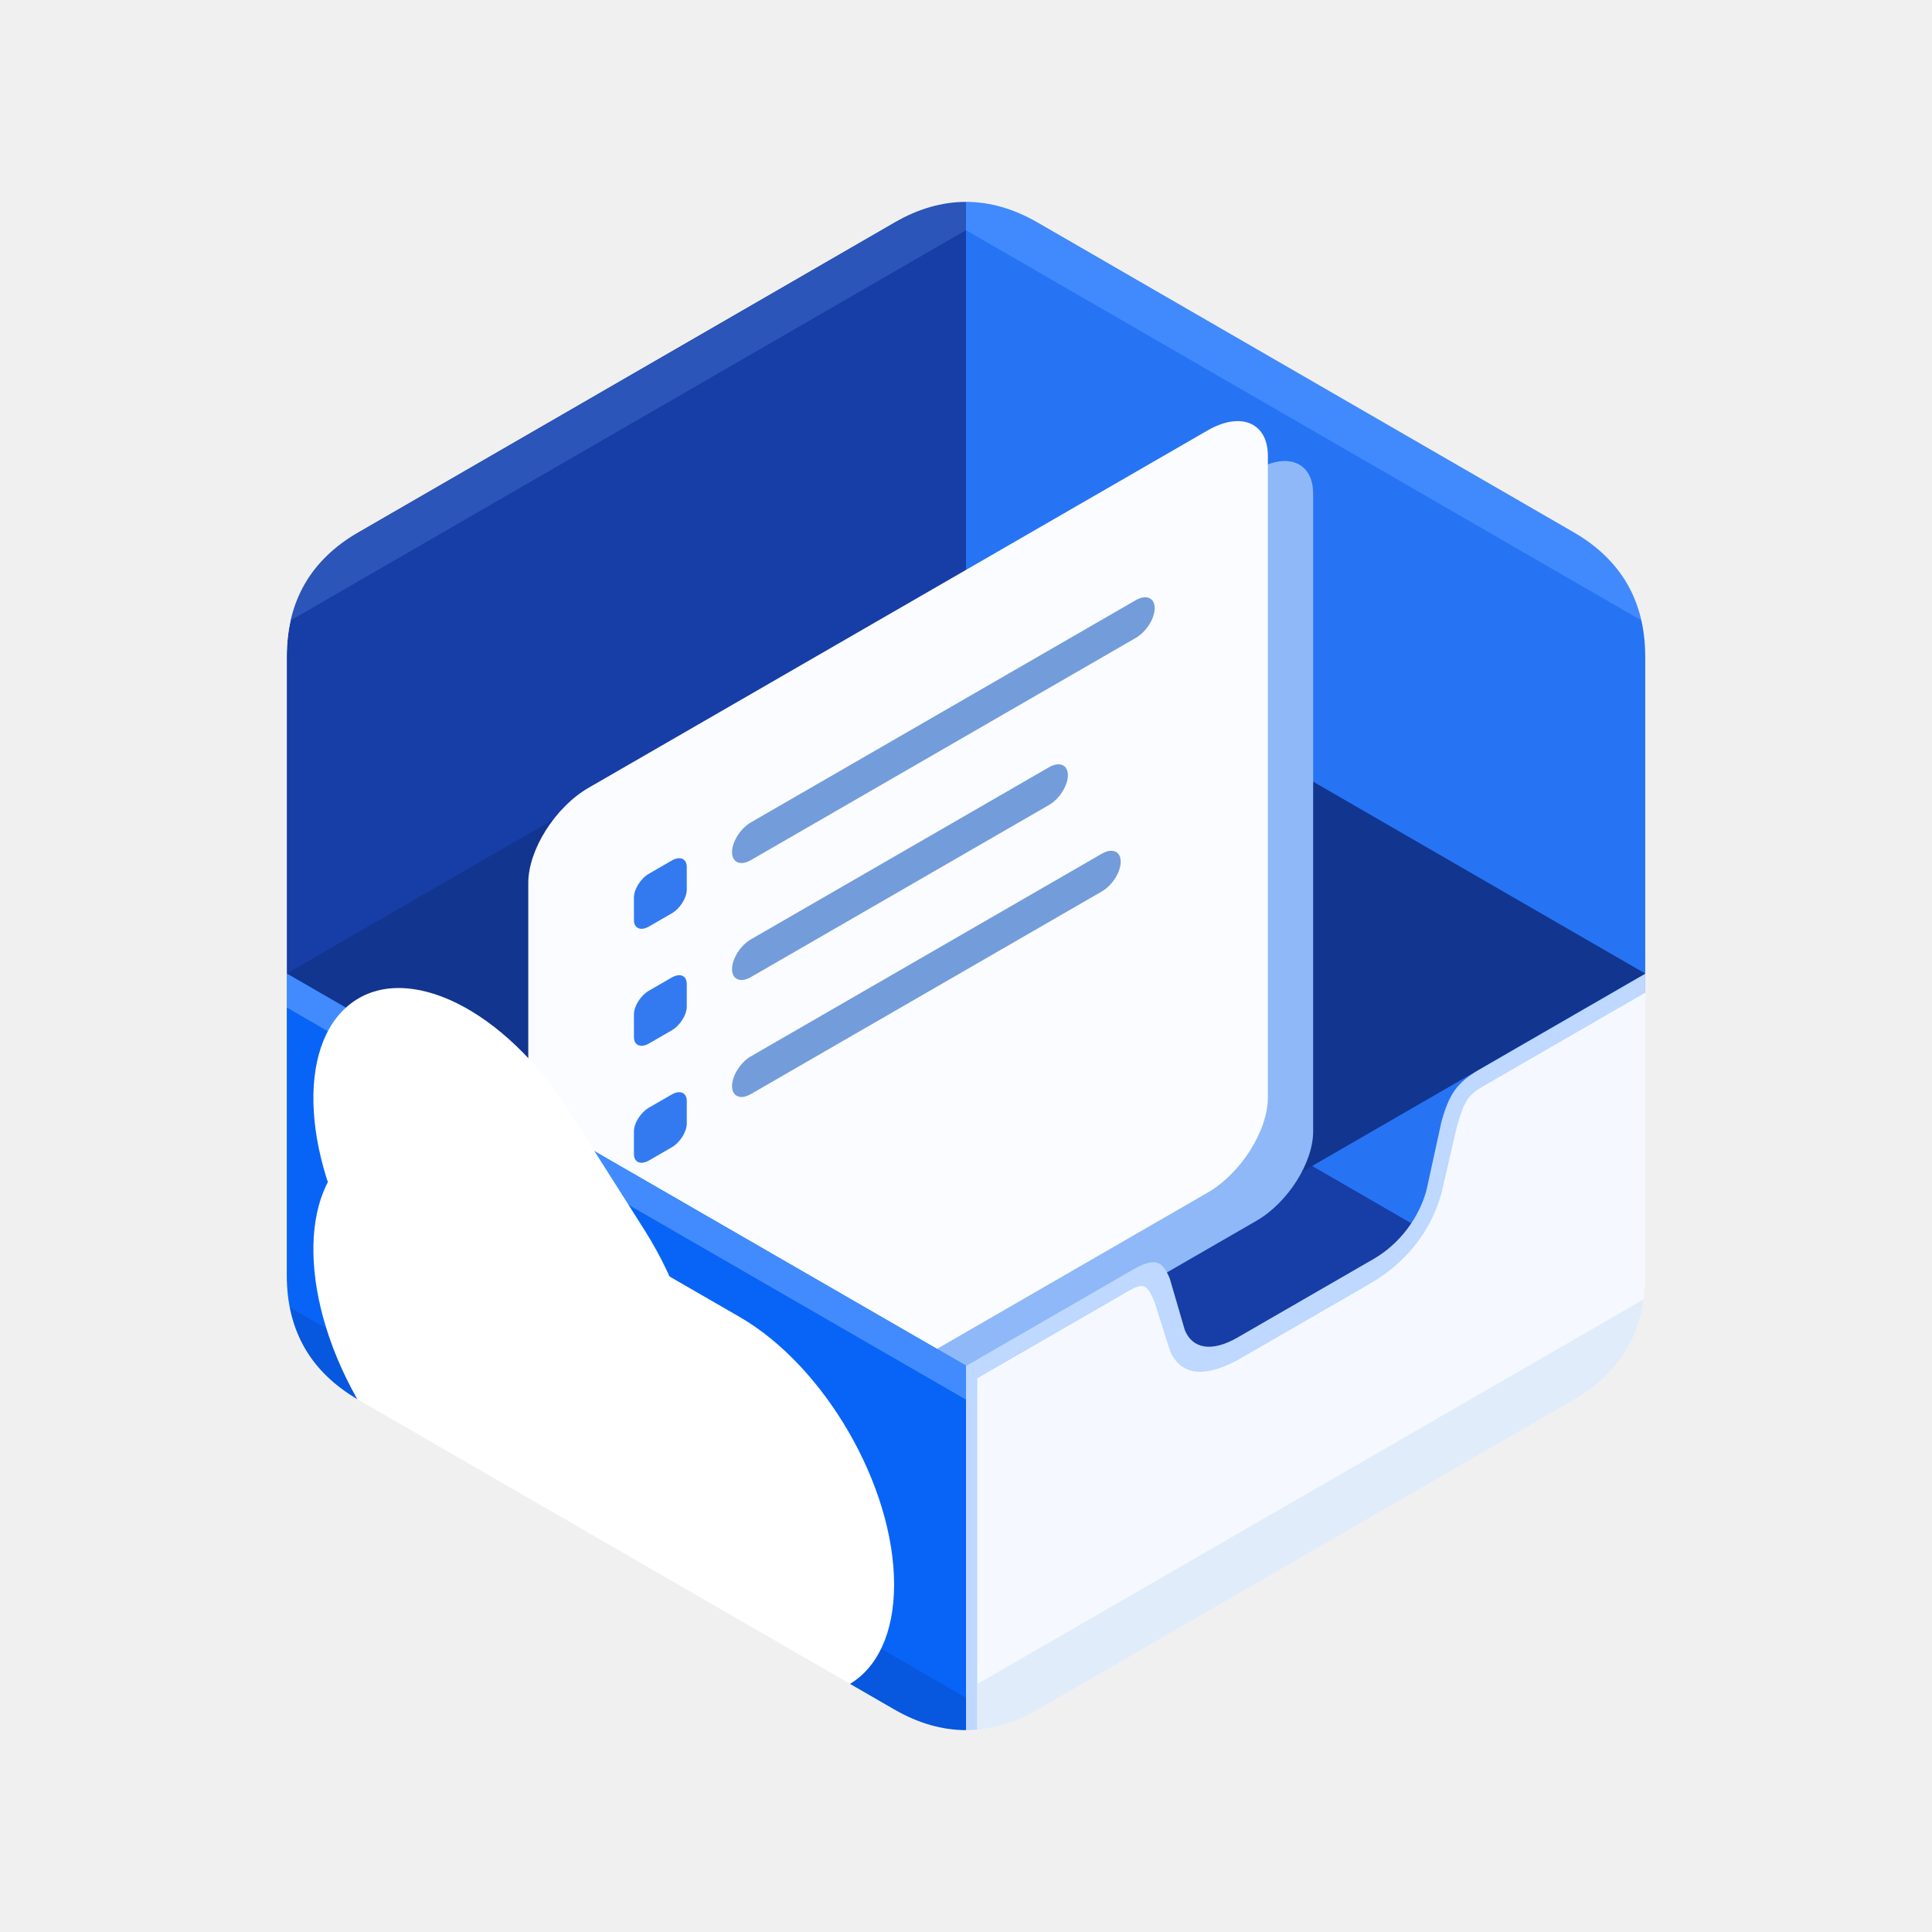
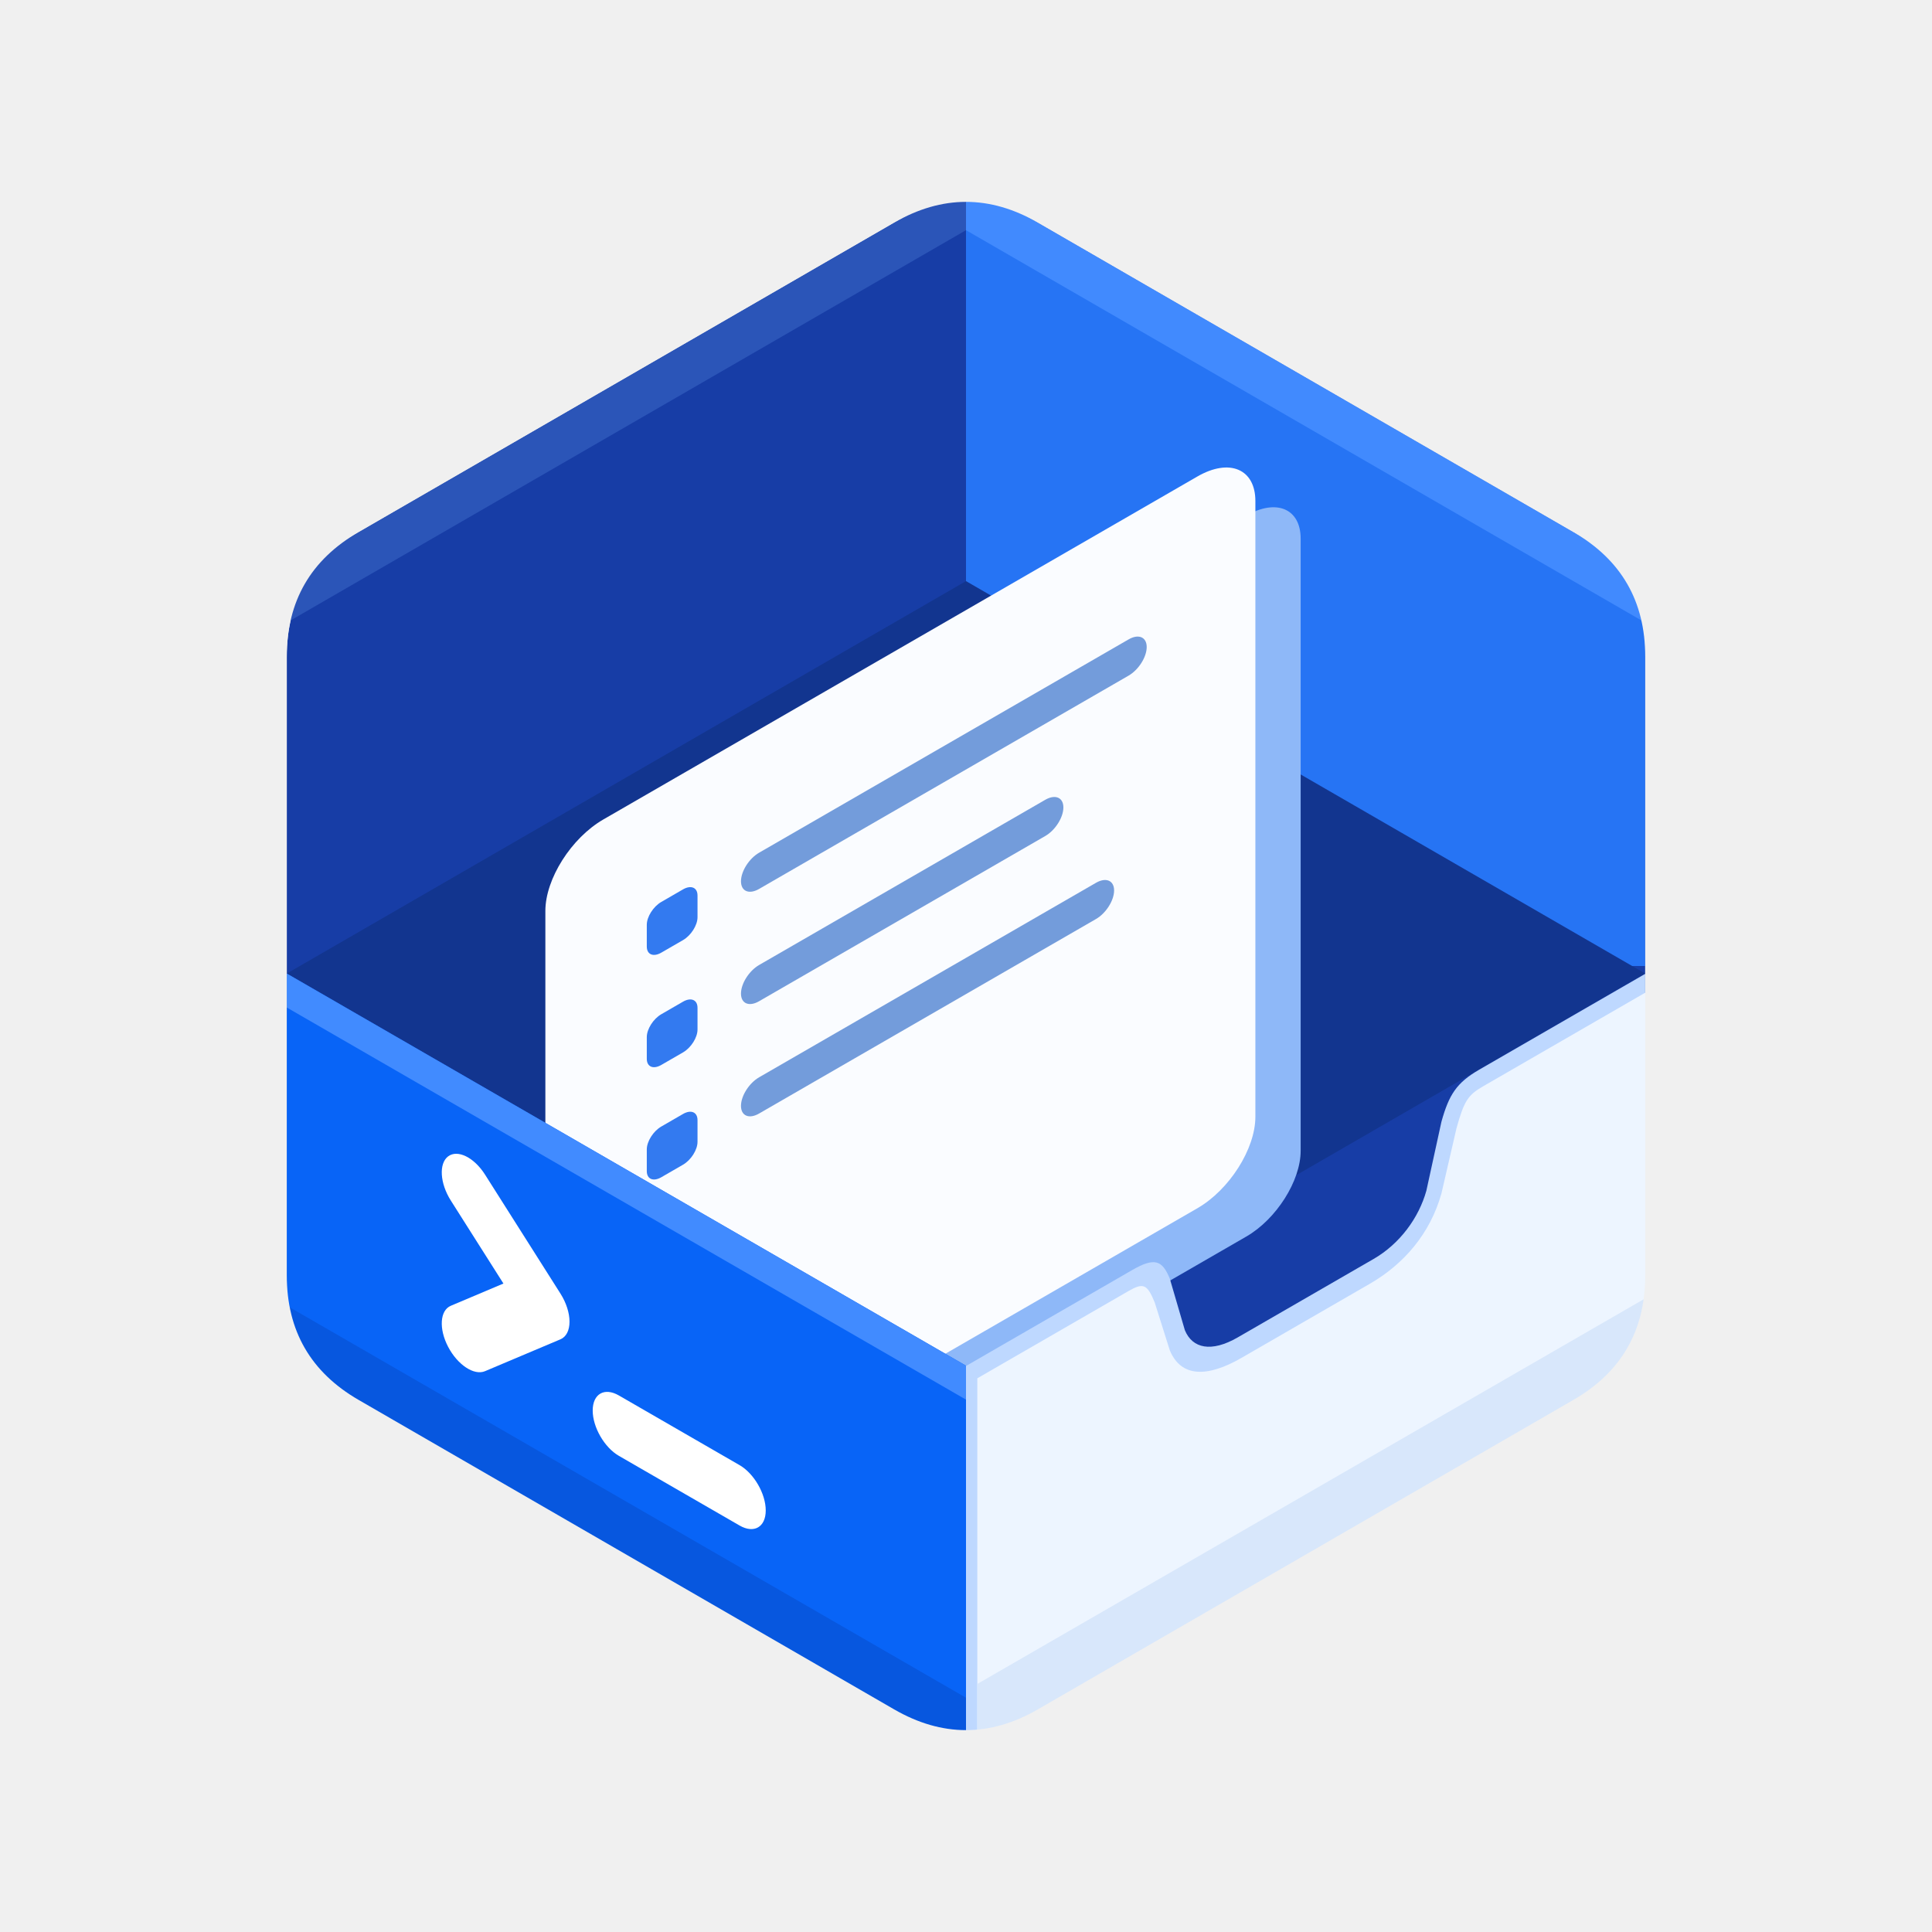
<svg xmlns="http://www.w3.org/2000/svg" width="64" height="64" viewBox="0 0 64 64" fill="none">
  <mask id="mask0_12_70" style="mask-type:luminance" maskUnits="userSpaceOnUse" x="9" y="6" width="46" height="52">
    <path d="M29.619 7.375C31.206 6.458 32.794 6.458 34.381 7.375L52.119 17.625C53.706 18.542 54.5 19.917 54.5 21.75V42.25C54.5 44.083 53.706 45.458 52.119 46.375L34.381 56.625C32.794 57.542 31.206 57.542 29.619 56.625L11.881 46.375C10.294 45.458 9.5 44.083 9.5 42.25V21.75C9.5 19.917 10.294 18.542 11.881 17.625L29.619 7.375Z" fill="white" />
  </mask>
  <g mask="url(#mask0_12_70)">
    <path d="M29.619 7.375C31.206 6.458 32.794 6.458 34.381 7.375L52.119 17.625C53.706 18.542 54.5 19.917 54.5 21.75V42.25C54.5 44.083 53.706 45.458 52.119 46.375L34.381 56.625C32.794 57.542 31.206 57.542 29.619 56.625L11.881 46.375C10.294 45.458 9.5 44.083 9.5 42.25V21.75C9.5 19.917 10.294 18.542 11.881 17.625L29.619 7.375Z" fill="#173DA6" />
-     <path d="M32 6L54.5 19V45L32 32V6Z" fill="#2674F4" />
+     <path d="M32 6L54.5 19V32H32V6Z" fill="#2674F4" />
    <path d="M32 6L54.5 19V20.625L32 7.625V6Z" fill="#418AFE" />
    <path d="M9.5 19L32 6V7.625L9.5 20.625V19Z" fill="#2B55B8" />
    <path d="M9.5 32.25L32 19.25L54.5 32.25L32 45.25L9.5 32.25Z" fill="#12358F" />
-     <path d="M41.625 15.562L20.875 27.543C19.84 28.14 19 29.465 19 30.5V51.625C19 52.66 19.84 53.015 20.875 52.417L41.625 40.438C42.66 39.84 43.5 38.516 43.5 37.48V16.355C43.5 15.319 42.66 14.965 41.625 15.562Z" fill="#8EB8F8" />
-     <path d="M40 14.26L19.5 26.095C18.395 26.733 17.5 28.145 17.5 29.25V50.5C17.5 51.605 18.395 51.983 19.5 51.345L40 39.51C41.105 38.872 42 37.459 42 36.355V15.105C42 14 41.105 13.622 40 14.26Z" fill="#FAFCFF" />
-     <path d="M22.25 28.508L21.5 28.941C21.224 29.1 21 29.453 21 29.729V30.479C21 30.755 21.224 30.85 21.5 30.691L22.25 30.258C22.526 30.098 22.75 29.745 22.75 29.469V28.719C22.75 28.443 22.526 28.348 22.25 28.508Z" fill="#337AF0" />
-     <path d="M37.625 19.881L24.875 27.242C24.53 27.441 24.25 27.883 24.25 28.228C24.25 28.573 24.53 28.691 24.875 28.492L37.625 21.131C37.97 20.932 38.25 20.49 38.25 20.145C38.25 19.8 37.97 19.682 37.625 19.881Z" fill="#739CDB" />
-     <path d="M22.25 32.383L21.5 32.816C21.224 32.975 21 33.328 21 33.604V34.354C21 34.63 21.224 34.725 21.5 34.566L22.25 34.133C22.526 33.973 22.75 33.62 22.75 33.344V32.594C22.75 32.318 22.526 32.223 22.25 32.383Z" fill="#337AF0" />
-     <path d="M34.75 25.416L24.875 31.117C24.53 31.316 24.25 31.758 24.25 32.103C24.25 32.448 24.53 32.566 24.875 32.367L34.75 26.666C35.095 26.466 35.375 26.025 35.375 25.68C35.375 25.335 35.095 25.216 34.75 25.416Z" fill="#739CDB" />
-     <path d="M22.25 36.258L21.5 36.691C21.224 36.85 21 37.203 21 37.479V38.229C21 38.505 21.224 38.6 21.5 38.441L22.25 38.008C22.526 37.848 22.75 37.495 22.75 37.219V36.469C22.75 36.193 22.526 36.098 22.25 36.258Z" fill="#337AF0" />
-     <path d="M36.5 28.28L24.875 34.992C24.53 35.191 24.25 35.633 24.25 35.978C24.25 36.323 24.53 36.441 24.875 36.242L36.5 29.53C36.845 29.331 37.125 28.89 37.125 28.544C37.125 28.199 36.845 28.081 36.5 28.28Z" fill="#739CDB" />
+     <path d="M41.286 17.082L21.366 28.583C20.372 29.157 19.566 30.428 19.566 31.422V51.703C19.566 52.697 20.372 53.037 21.366 52.463L41.286 40.962C42.28 40.389 43.086 39.117 43.086 38.123V17.843C43.086 16.849 42.28 16.509 41.286 17.082Z" fill="#8EB8F8" />
+     <path d="M39.666 15.784L19.986 27.146C18.925 27.759 18.066 29.115 18.066 30.175V50.575C18.066 51.635 18.925 51.999 19.986 51.386L39.666 40.024C40.726 39.412 41.586 38.056 41.586 36.996V16.596C41.586 15.535 40.726 15.172 39.666 15.784Z" fill="#FAFCFF" />
+     <path d="M22.626 29.462L21.906 29.878C21.641 30.031 21.426 30.37 21.426 30.635V31.355C21.426 31.62 21.641 31.711 21.906 31.558L22.626 31.142C22.891 30.989 23.106 30.65 23.106 30.385V29.665C23.106 29.4 22.891 29.309 22.626 29.462Z" fill="#337AF0" />
+     <path d="M37.386 21.181L25.146 28.247C24.814 28.439 24.546 28.862 24.546 29.194C24.546 29.525 24.814 29.639 25.146 29.447L37.386 22.381C37.717 22.189 37.986 21.766 37.986 21.434C37.986 21.103 37.717 20.989 37.386 21.181Z" fill="#739CDB" />
+     <path d="M22.626 33.182L21.906 33.598C21.641 33.751 21.426 34.09 21.426 34.355V35.075C21.426 35.34 21.641 35.431 21.906 35.278L22.626 34.862C22.891 34.709 23.106 34.37 23.106 34.105V33.385C23.106 33.12 22.891 33.029 22.626 33.182Z" fill="#337AF0" />
+     <path d="M34.626 26.494L25.146 31.967C24.814 32.159 24.546 32.582 24.546 32.914C24.546 33.245 24.814 33.359 25.146 33.167L34.626 27.694C34.957 27.503 35.226 27.079 35.226 26.748C35.226 26.416 34.957 26.303 34.626 26.494Z" fill="#739CDB" />
+     <path d="M22.626 36.902L21.906 37.318C21.641 37.471 21.426 37.81 21.426 38.075V38.795C21.426 39.06 21.641 39.151 21.906 38.998L22.626 38.582C22.891 38.429 23.106 38.09 23.106 37.825V37.105C23.106 36.84 22.891 36.749 22.626 36.902Z" fill="#337AF0" />
+     <path d="M36.306 29.244L25.146 35.687C24.814 35.879 24.546 36.302 24.546 36.634C24.546 36.965 24.814 37.079 25.146 36.887L36.306 30.444C36.637 30.253 36.906 29.829 36.906 29.498C36.906 29.166 36.637 29.053 36.306 29.244Z" fill="#739CDB" />
    <path d="M9.5 32.25L32 45.24V58.24L9.5 45.25V32.25Z" fill="#0864F7" />
    <path d="M9.5 32.25L32 45.24V46.365L9.5 33.375V32.25Z" fill="#418BFF" />
    <path d="M9.5 43.25L32 56.24V58.74L9.5 45.75V43.25Z" fill="#0757DF" />
-     <path d="M18.851 36.806C16.714 33.435 13.482 31.837 11.631 33.236C9.78 34.635 10.012 38.502 12.149 41.872L15.5 39.339L18.851 36.806ZM18 43.282L21.351 49.685C22.473 49.21 23.118 47.952 23.118 46.238C23.118 44.523 22.473 42.52 21.351 40.749L18 43.282ZM12.149 37.937C10.012 38.84 9.78 42.439 11.631 45.974C13.482 49.51 16.714 51.644 18.851 50.741L15.5 44.339L12.149 37.937ZM20.5 41.316C17.673 39.684 15.382 41.007 15.382 44.271C15.382 47.535 17.673 51.504 20.5 53.136V47.226V41.316ZM24.5 55.445C27.327 57.077 29.618 55.754 29.618 52.49C29.618 49.226 27.327 45.257 24.5 43.625V49.535V55.445ZM15.5 39.339L12.149 41.872L14.649 45.816L18 43.282L21.351 40.749L18.851 36.806L15.5 39.339ZM18 43.282L14.649 36.88L12.149 37.937L15.5 44.339L18.851 50.741L21.351 49.685L18 43.282ZM20.5 47.226V53.136L24.5 55.445V49.535V43.625L20.5 41.316V47.226Z" fill="white" />
+     <path d="M16.067 38.91C15.705 38.34 15.159 38.07 14.845 38.306C14.532 38.543 14.572 39.197 14.933 39.768L15.5 39.339L16.067 38.91ZM18 43.282L18.567 44.366C18.757 44.285 18.866 44.073 18.866 43.782C18.866 43.492 18.757 43.154 18.567 42.854L18 43.282ZM14.933 43.256C14.572 43.409 14.532 44.017 14.845 44.616C15.159 45.214 15.705 45.575 16.067 45.422L15.5 44.339L14.933 43.256ZM20.5 46.226C20.022 45.95 19.634 46.174 19.634 46.726C19.634 47.278 20.022 47.95 20.5 48.226V47.226V46.226ZM24.5 50.535C24.978 50.811 25.366 50.587 25.366 50.035C25.366 49.483 24.978 48.811 24.5 48.535V49.535V50.535ZM15.5 39.339L14.933 39.768L17.433 43.711L18 43.282L18.567 42.854L16.067 38.91L15.5 39.339ZM18 43.282L17.433 42.199L14.933 43.256L15.5 44.339L16.067 45.422L18.567 44.366L18 43.282ZM20.5 47.226V48.226L24.5 50.535V49.535V48.535L20.5 46.226V47.226Z" fill="white" />
    <path d="M32 45.25L37.5 42.075C38.25 41.642 38.5 41.747 38.75 42.353L39.25 44.064C39.5 44.67 40.125 44.809 41 44.304L45.5 41.706C46.375 41.201 47 40.34 47.25 39.445L47.75 37.157C48 36.262 48.25 35.868 49 35.435L54.5 32.26V45.51L32 58.5V45.25Z" fill="#BED8FF" />
-     <path d="M32.375 45.658L37.375 42.772C37.875 42.483 38 42.536 38.25 43.142L38.75 44.728C39.125 45.636 40 45.631 41.125 44.982L45.375 42.528C46.5 41.878 47.375 40.873 47.75 39.532L48.25 37.368C48.5 36.474 48.625 36.277 49.125 35.988L54.625 32.812V44.938L32.375 57.783V45.658Z" fill="#F5F9FF" />
-     <path d="M32.375 55.783L54.625 42.938V45.438L32.375 58.283V55.783Z" fill="#E1ECFB" />
+     <path d="M32.375 45.658L37.375 42.772C37.875 42.483 38 42.536 38.25 43.142L38.75 44.728C39.125 45.636 40 45.631 41.125 44.982L45.375 42.528C46.5 41.878 47.375 40.873 47.75 39.532L48.25 37.368C48.5 36.474 48.625 36.277 49.125 35.988L54.625 32.812V44.938L32.375 57.783V45.658Z" fill="#EDF5FF" />
+     <path d="M32.375 55.783L54.625 42.938V45.438L32.375 58.283V55.783Z" fill="#D8E7FB" />
  </g>
</svg>
